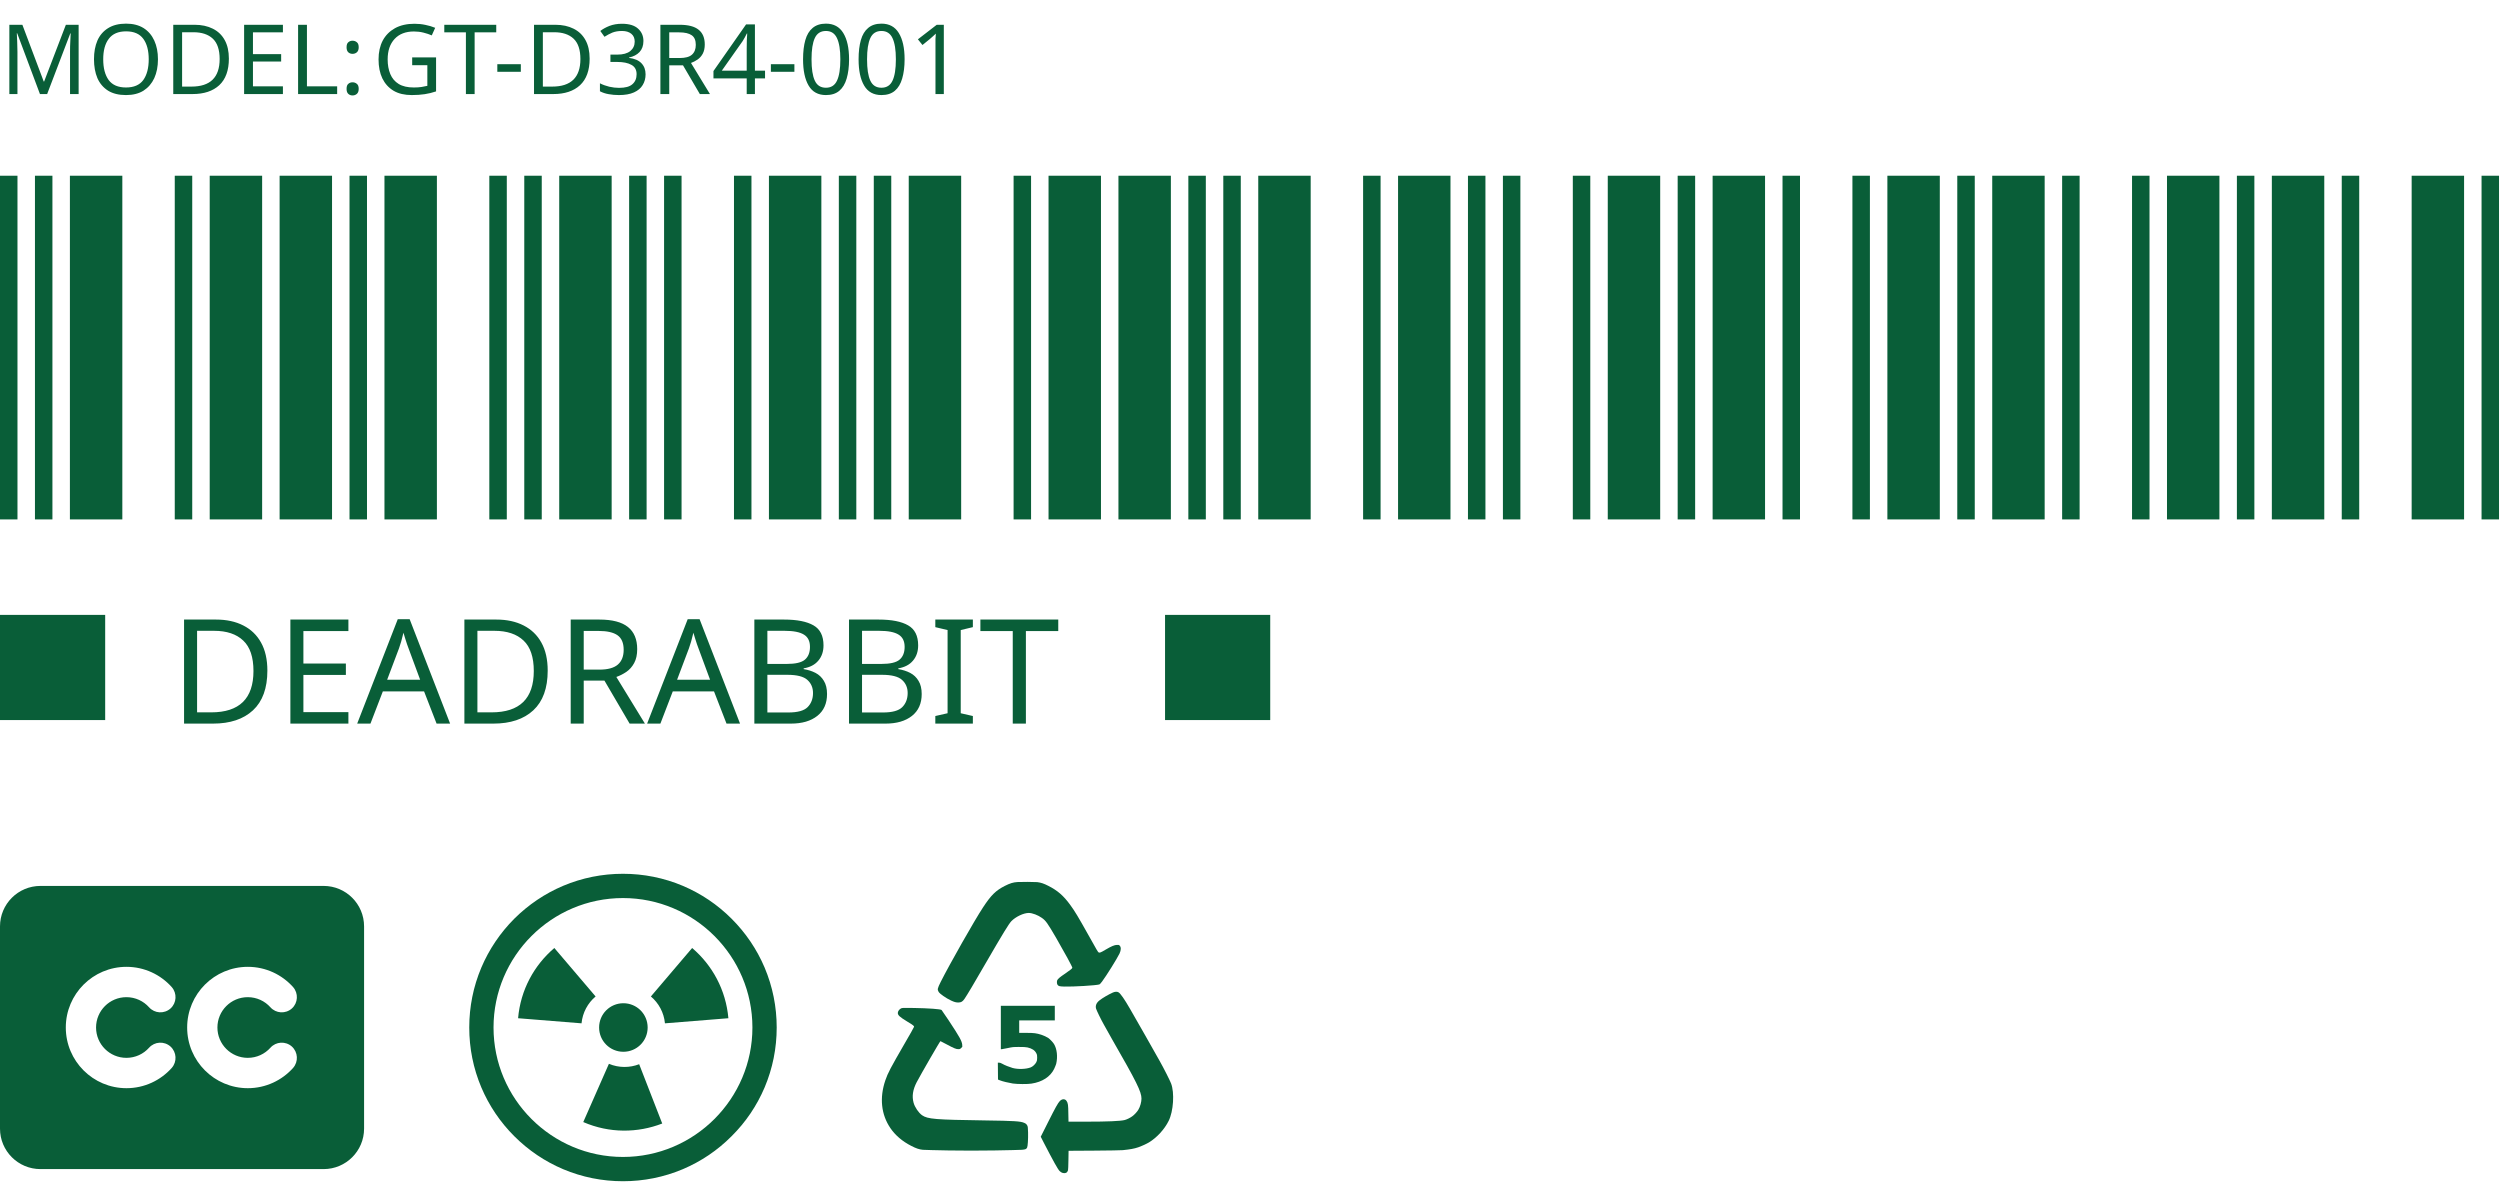
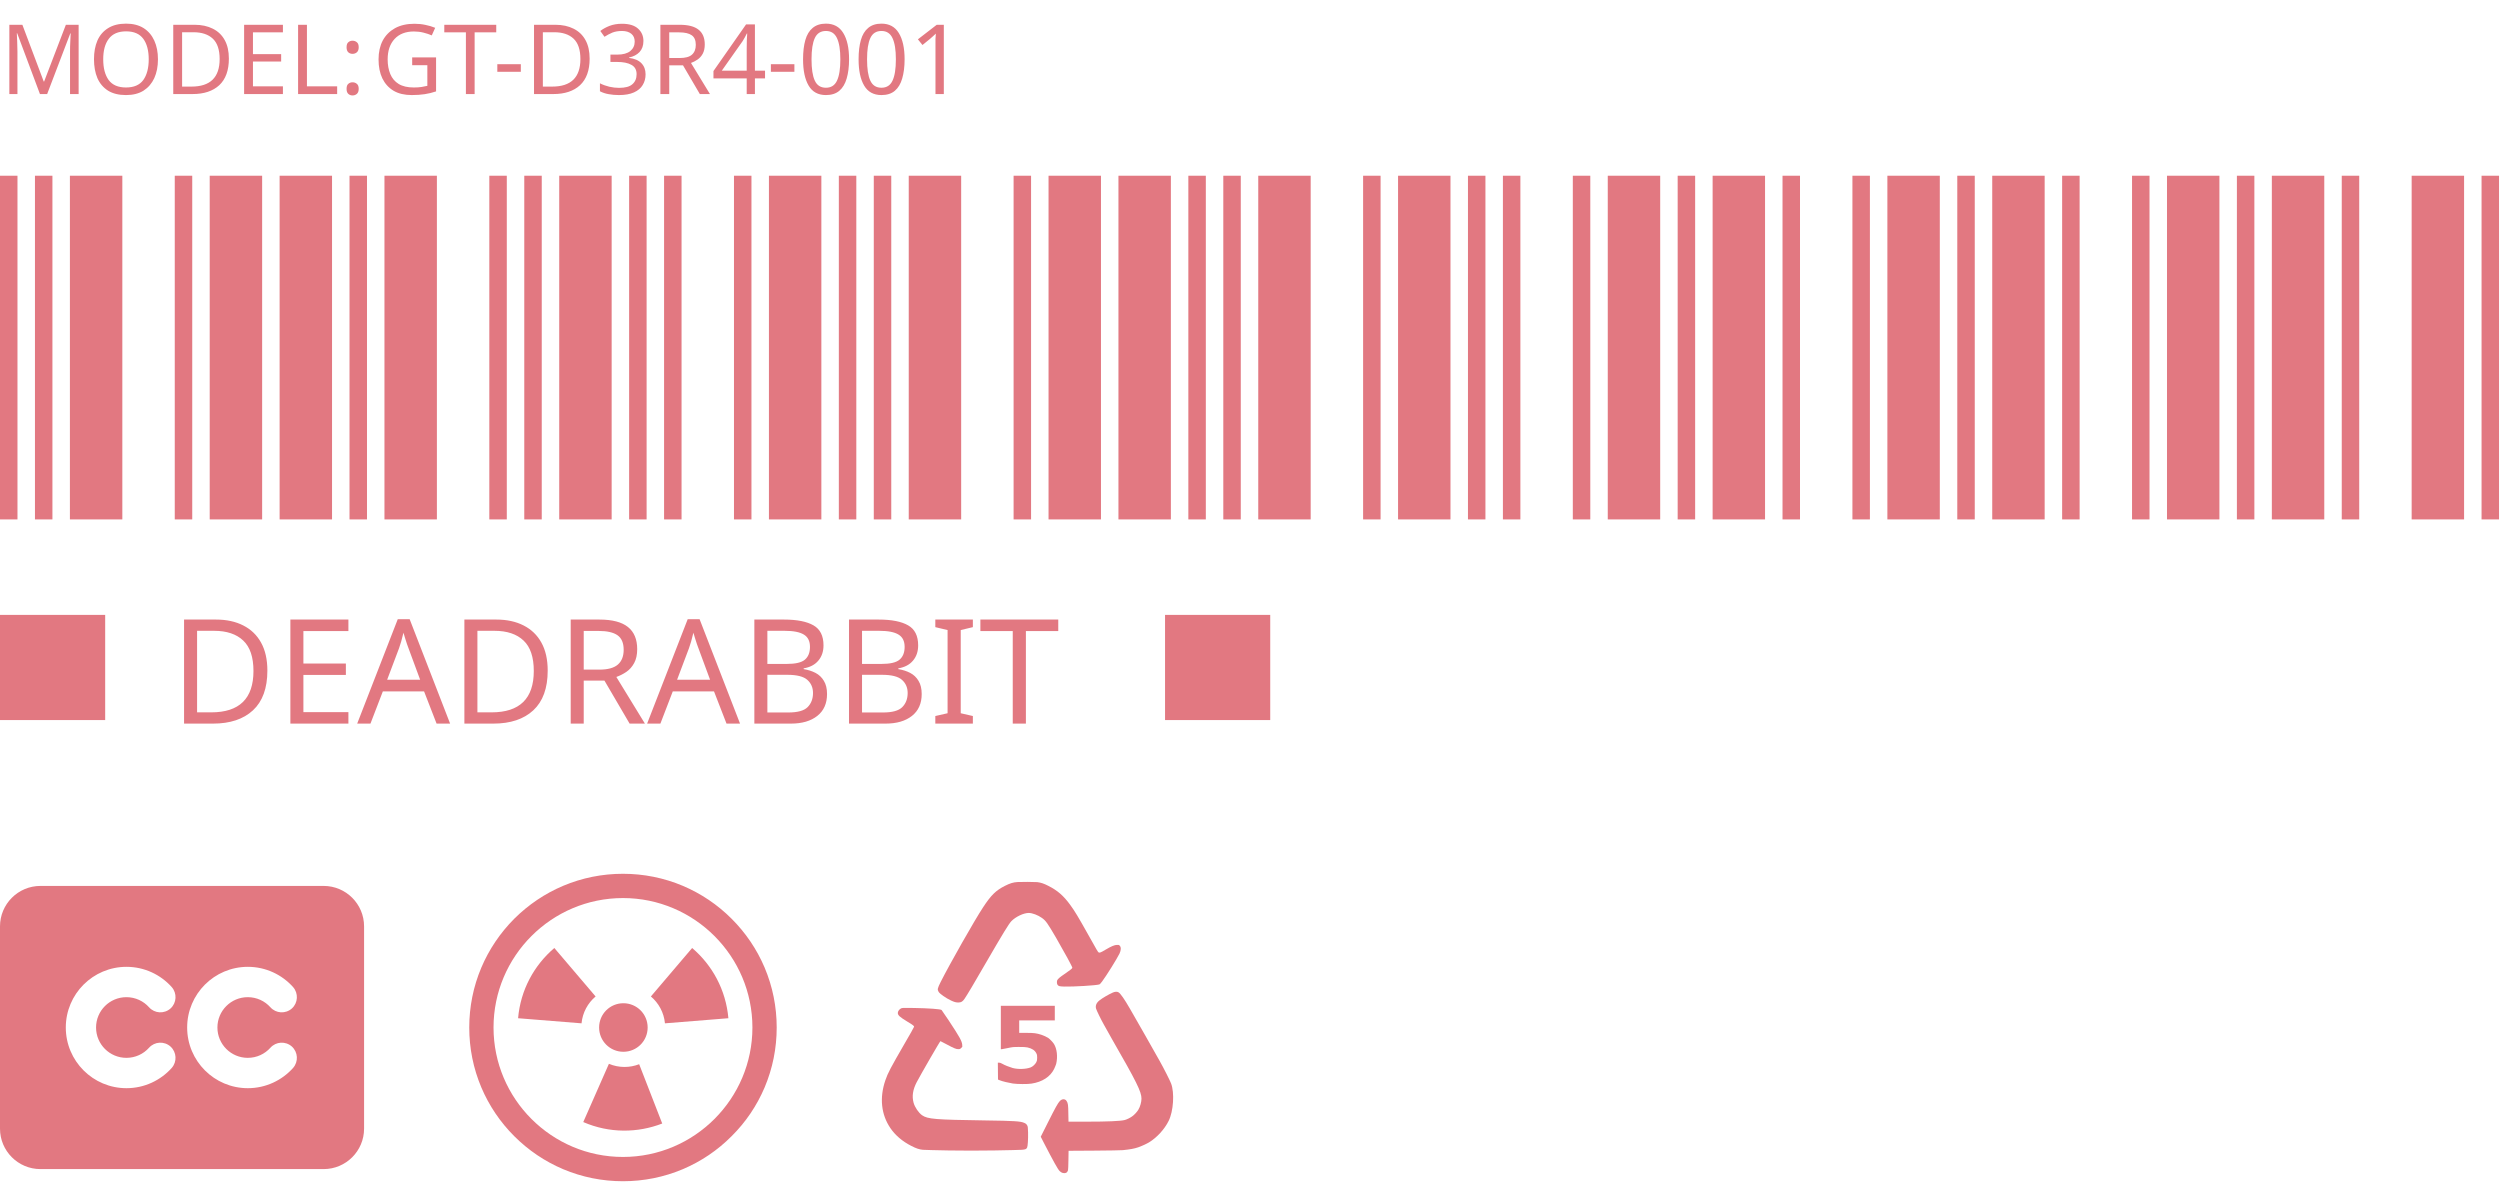
<svg xmlns="http://www.w3.org/2000/svg" width="309" height="146" viewBox="0 0 309 146" fill="none">
  <g opacity="1" transform="translate(0 0)  rotate(0 154.44 73)">
    <g opacity="1" transform="translate(0 0)  rotate(0 154.44 47)">
-       <path id="文本 1" fill-rule="evenodd" style="fill:#095E38" transform="translate(0 21.72)  rotate(0 154.44 21.24)" opacity="1" d="M0 0L2.16 0L2.16 42.48L0 42.48L0 0ZM6.48 42.48L6.48 0L4.32 0L4.32 42.48L6.48 42.48ZM8.64 0L15.12 0L15.12 42.48L8.64 42.48L8.64 0ZM23.76 42.48L23.76 0L21.6 0L21.6 42.48L23.76 42.48ZM25.92 42.48L25.92 0L32.4 0L32.4 42.48L25.92 42.48ZM34.56 42.48L41.04 42.48L41.04 0L34.56 0L34.56 42.48ZM45.36 0L45.36 42.48L43.2 42.48L43.2 0L45.36 0ZM47.52 0L47.52 42.48L54 42.48L54 0L47.52 0ZM62.64 42.48L60.48 42.48L60.48 0L62.64 0L62.64 42.48ZM64.8 0L66.96 0L66.96 42.48L64.8 42.48L64.8 0ZM69.12 0L69.12 42.48L75.6 42.48L75.6 0L69.12 0ZM77.76 42.48L79.92 42.48L79.92 0L77.76 0L77.76 42.48ZM82.08 42.48L82.08 0L84.24 0L84.24 42.48L82.08 42.48ZM92.88 0L90.72 0L90.72 42.48L92.88 42.48L92.88 0ZM101.52 0L101.52 42.48L95.04 42.48L95.04 0L101.52 0ZM103.68 42.48L105.84 42.48L105.84 0L103.68 0L103.68 42.48ZM108 0L108 42.48L110.16 42.48L110.16 0L108 0ZM112.32 0L112.32 42.48L118.8 42.48L118.8 0L112.32 0ZM127.44 42.48L125.28 42.48L125.28 0L127.44 0L127.44 42.48ZM129.6 0L136.08 0L136.08 42.48L129.6 42.48L129.6 0ZM144.72 42.48L144.72 0L138.24 0L138.24 42.48L144.72 42.48ZM149.04 0L146.88 0L146.88 42.48L149.04 42.48L149.04 0ZM153.36 42.48L151.2 42.48L151.2 0L153.36 0L153.36 42.48ZM162 42.48L155.52 42.48L155.52 0L162 0L162 42.48ZM170.64 0L168.48 0L168.48 42.48L170.64 42.48L170.64 0ZM172.8 0L179.28 0L179.28 42.48L172.8 42.48L172.8 0ZM181.44 42.48L181.44 0L183.6 0L183.6 42.48L181.44 42.48ZM187.92 0L185.76 0L185.76 42.48L187.92 42.48L187.92 0ZM196.56 0L194.4 0L194.4 42.48L196.56 42.48L196.56 0ZM198.72 0L205.2 0L205.2 42.48L198.72 42.48L198.72 0ZM207.36 0L207.36 42.48L209.52 42.48L209.52 0L207.36 0ZM218.16 0L218.16 42.48L211.68 42.48L211.68 0L218.16 0ZM222.48 0L222.48 42.48L220.32 42.48L220.32 0L222.48 0ZM228.96 42.48L231.12 42.48L231.12 0L228.96 0L228.96 42.48ZM233.28 0L233.28 42.48L239.76 42.48L239.76 0L233.28 0ZM244.08 0L241.92 0L241.92 42.48L244.08 42.48L244.08 0ZM252.72 42.48L252.72 0L246.24 0L246.24 42.48L252.72 42.48ZM254.88 0L257.04 0L257.04 42.48L254.88 42.48L254.88 0ZM263.52 0L263.52 42.48L265.68 42.48L265.68 0L263.52 0ZM274.32 0L274.32 42.48L267.84 42.48L267.84 0L274.32 0ZM276.48 0L276.48 42.48L278.64 42.48L278.64 0L276.48 0ZM280.8 42.48L280.8 0L287.28 0L287.28 42.48L280.8 42.48ZM291.6 0L291.6 42.48L289.44 42.48L289.44 0L291.6 0ZM298.08 42.48L304.56 42.48L304.56 0L298.08 0L298.08 42.48ZM306.72 42.48L306.72 0L308.88 0L308.88 42.48L306.72 42.48Z" />
+       <path id="文本 1" fill-rule="evenodd" style="fill:#E27881" transform="translate(0 21.72)  rotate(0 154.44 21.24)" opacity="1" d="M0 0L2.16 0L2.16 42.48L0 42.48L0 0ZM6.48 42.48L6.48 0L4.32 0L4.32 42.48L6.48 42.48ZM8.64 0L15.12 0L15.12 42.48L8.64 42.48L8.64 0ZM23.76 42.48L23.76 0L21.6 0L21.6 42.48L23.76 42.48ZM25.92 42.48L25.92 0L32.4 0L32.4 42.48L25.92 42.48ZM34.56 42.48L41.04 42.48L41.04 0L34.56 0L34.56 42.48ZM45.36 0L45.36 42.48L43.2 42.48L43.2 0L45.36 0ZM47.52 0L47.52 42.48L54 42.48L54 0L47.52 0ZM62.64 42.48L60.48 42.48L60.48 0L62.64 0L62.64 42.48ZM64.8 0L66.96 0L66.96 42.48L64.8 42.48L64.8 0ZM69.12 0L69.12 42.48L75.6 42.48L75.6 0L69.12 0ZM77.76 42.48L79.92 42.48L79.92 0L77.76 0L77.76 42.48ZM82.08 42.48L82.08 0L84.24 0L84.24 42.48L82.08 42.48ZM92.88 0L90.72 0L90.72 42.48L92.88 42.48L92.88 0ZM101.52 0L101.52 42.48L95.04 42.48L95.04 0L101.52 0ZM103.68 42.48L105.84 42.48L105.84 0L103.68 0L103.68 42.48ZM108 0L108 42.48L110.16 42.48L110.16 0L108 0ZM112.32 0L112.32 42.48L118.8 42.48L118.8 0L112.32 0ZM127.44 42.48L125.28 42.48L125.28 0L127.44 0L127.44 42.48ZM129.6 0L136.08 0L136.08 42.48L129.6 42.48L129.6 0ZM144.72 42.48L144.72 0L138.24 0L138.24 42.48L144.72 42.48ZM149.04 0L146.88 0L146.88 42.48L149.04 42.48L149.04 0ZM153.36 42.48L151.2 42.48L151.2 0L153.36 0L153.36 42.48ZM162 42.48L155.52 42.48L155.52 0L162 0L162 42.48ZM170.64 0L168.48 0L168.48 42.48L170.64 42.48L170.64 0ZM172.8 0L179.28 0L179.28 42.48L172.8 42.48L172.8 0ZM181.44 42.48L181.44 0L183.6 0L183.6 42.48L181.44 42.48ZM187.92 0L185.76 0L185.76 42.48L187.92 42.48L187.92 0ZM196.56 0L194.4 0L194.4 42.48L196.56 42.48L196.56 0ZM198.72 0L205.2 0L205.2 42.48L198.72 42.48L198.72 0ZM207.36 0L207.36 42.48L209.52 42.48L209.52 0L207.36 0ZM218.16 0L218.16 42.48L211.68 42.48L211.68 0L218.16 0ZM222.48 0L222.48 42.48L220.32 42.48L220.32 0L222.48 0ZM228.96 42.48L231.12 42.48L231.12 0L228.96 0L228.96 42.48ZM233.28 0L233.28 42.48L239.76 42.48L239.76 0L233.28 0ZM244.08 0L241.92 0L241.92 42.48L244.08 42.48L244.08 0ZM252.72 42.48L252.72 0L246.24 0L246.24 42.48L252.72 42.48ZM254.88 0L257.04 0L257.04 42.48L254.88 42.48L254.88 0ZM263.52 0L263.52 42.48L265.68 42.48L265.68 0L263.52 0ZM274.32 0L274.32 42.48L267.84 42.48L267.84 0L274.32 0ZM276.48 0L276.48 42.48L278.64 42.48L278.64 0L276.48 0ZM280.8 42.48L280.8 0L287.28 0L287.28 42.48L280.8 42.48ZM291.6 0L291.6 42.48L289.44 42.48L289.44 0L291.6 0ZM298.08 42.48L304.56 42.48L304.56 0L298.08 0L298.08 42.48ZM306.72 42.48L306.72 0L308.88 0L308.88 42.48L306.72 42.48Z" />
      <g opacity="1" transform="translate(0 0)  rotate(0 65.5 7.5)">
        <text>
-           <tspan x="0" y="11.625" font-size="12" line-height="0" fill="#095E38" opacity="1" font-family="Inter-Medium" letter-spacing="0">MODEL:</tspan>
-           <tspan x="46.053" y="11.625" font-size="12" line-height="0" fill="#095E38" opacity="1" font-family="Inter-Medium" letter-spacing="0"> GT-D3R4-001</tspan>
+           <tspan x="0" y="11.625" font-size="12" line-height="0" fill="#E27881" opacity="1" font-family="Inter-Medium" letter-spacing="0">MODEL:</tspan>
+           <tspan x="46.053" y="11.625" font-size="12" line-height="0" fill="#E27881" opacity="1" font-family="Inter-Medium" letter-spacing="0"> GT-D3R4-001</tspan>
        </text>
      </g>
-       <path id="矩形 1" fill-rule="evenodd" style="fill:#095E38" transform="translate(144 76)  rotate(0 6.5 6.5)" opacity="1" d="M0,13L13,13L13,0L0,0L0,13Z " />
-       <path id="矩形 1" fill-rule="evenodd" style="fill:#095E38" transform="translate(0 76)  rotate(0 6.5 6.5)" opacity="1" d="M0,13L13,13L13,0L0,0L0,13Z " />
+       <path id="矩形 1" fill-rule="evenodd" style="fill:#E27881" transform="translate(144 76)  rotate(0 6.5 6.5)" opacity="1" d="M0,13L13,13L13,0L0,0L0,13Z " />
+       <path id="矩形 1" fill-rule="evenodd" style="fill:#E27881" transform="translate(0 76)  rotate(0 6.5 6.5)" opacity="1" d="M0,13L13,13L13,0L0,0L0,13Z " />
      <g opacity="1" transform="translate(21 72)  rotate(0 58 11)">
        <text>
-           <tspan x="0" y="17.438" font-size="18" line-height="0" fill="#095E38" opacity="1" font-family="Inter-SemiBold" letter-spacing="0">DEADRABBIT</tspan>
+           <tspan x="0" y="17.438" font-size="18" line-height="0" fill="#E27881" opacity="1" font-family="Inter-SemiBold" letter-spacing="0">DEADRABBIT</tspan>
        </text>
      </g>
    </g>
    <g opacity="1" transform="translate(58 108)  rotate(0 19 19)">
-       <path id="分组 1" fill-rule="evenodd" style="fill:#095E38" transform="translate(0 0)  rotate(0 19 19)" opacity="1" d="M19 38C21.56 38 24.05 37.5 26.4 36.51C28.66 35.55 30.69 34.18 32.43 32.43C34.18 30.69 35.55 28.66 36.51 26.4C37.5 24.05 38 21.56 38 19C38 16.44 37.5 13.95 36.51 11.6C35.55 9.34 34.18 7.31 32.43 5.56C30.69 3.82 28.66 2.45 26.4 1.49C24.05 0.5 21.56 0 19 0C16.44 0 13.95 0.5 11.6 1.49C9.34 2.45 7.31 3.82 5.56 5.56C3.82 7.31 2.45 9.34 1.49 11.6C0.5 13.95 0 16.44 0 19C0 21.56 0.5 24.05 1.49 26.4C2.45 28.66 3.82 30.69 5.56 32.43C7.31 34.18 9.34 35.55 11.6 36.51C13.95 37.5 16.44 38 19 38Z M3 19C3 27.82 10.18 34.999 19 34.999C27.82 34.999 34.999 27.82 34.999 19C34.999 10.18 27.82 3 19 3C10.18 3 3 10.18 3 19Z " />
-       <path id="路径 3" fill-rule="evenodd" style="fill:#095E38" transform="translate(16.04971 15.99971)  rotate(0 3.000039 3.000039)" opacity="1" d="M3,6C4.66,6 6,4.66 6,3C6,1.34 4.66,0 3,0C1.34,0 0,1.34 0,3C0,4.66 1.34,6 3,6Z " />
-       <path id="分组 2" fill-rule="evenodd" style="fill:#095E38" transform="translate(6.037079 9.173121)  rotate(0 12.99517 11.28574)" opacity="1" d="M0 8.68L7.84 9.31C7.97 7.97 8.62 6.8 9.58 5.99L4.48 -8.88178e-16C1.99 2.12 0.3 5.17 0 8.68Z M16.412 5.99C17.372 6.8 18.022 7.97 18.152 9.31L25.992 8.68C25.682 5.17 24.002 2.12 21.512 -8.88178e-16L16.412 5.99Z M14.964 14.364C13.804 14.814 12.464 14.834 11.224 14.314L8.054 21.514C11.284 22.914 14.774 22.874 17.814 21.694L14.964 14.364Z " />
+       <path id="分组 1" fill-rule="evenodd" style="fill:#E27881" transform="translate(0 0)  rotate(0 19 19)" opacity="1" d="M19 38C21.56 38 24.05 37.5 26.4 36.51C28.66 35.55 30.69 34.18 32.43 32.43C34.18 30.69 35.55 28.66 36.51 26.4C37.5 24.05 38 21.56 38 19C38 16.44 37.5 13.95 36.51 11.6C35.55 9.34 34.18 7.31 32.43 5.56C30.69 3.82 28.66 2.45 26.4 1.49C24.05 0.5 21.56 0 19 0C16.44 0 13.95 0.5 11.6 1.49C9.34 2.45 7.31 3.82 5.56 5.56C3.82 7.31 2.45 9.34 1.49 11.6C0.5 13.95 0 16.44 0 19C0 21.56 0.5 24.05 1.49 26.4C2.45 28.66 3.82 30.69 5.56 32.43C7.31 34.18 9.34 35.55 11.6 36.51C13.95 37.5 16.44 38 19 38Z M3 19C3 27.82 10.18 34.999 19 34.999C27.82 34.999 34.999 27.82 34.999 19C34.999 10.18 27.82 3 19 3C10.18 3 3 10.18 3 19Z " />
+       <path id="路径 3" fill-rule="evenodd" style="fill:#E27881" transform="translate(16.04971 15.99971)  rotate(0 3.000039 3.000039)" opacity="1" d="M3,6C4.66,6 6,4.66 6,3C6,1.34 4.66,0 3,0C1.34,0 0,1.34 0,3C0,4.66 1.34,6 3,6Z " />
+       <path id="分组 2" fill-rule="evenodd" style="fill:#E27881" transform="translate(6.037079 9.173121)  rotate(0 12.99517 11.28574)" opacity="1" d="M0 8.68L7.84 9.31C7.97 7.97 8.62 6.8 9.58 5.99L4.48 -8.88178e-16C1.99 2.12 0.3 5.17 0 8.68Z M16.412 5.99C17.372 6.8 18.022 7.97 18.152 9.31L25.992 8.68C25.682 5.17 24.002 2.12 21.512 -8.88178e-16L16.412 5.99Z M14.964 14.364C13.804 14.814 12.464 14.834 11.224 14.314L8.054 21.514C11.284 22.914 14.774 22.874 17.814 21.694L14.964 14.364Z " />
    </g>
    <g opacity="1" transform="translate(109 109)  rotate(0 18 18)">
-       <path id="路径 1" fill-rule="evenodd" style="fill:#095E38" transform="translate(6.911684 0)  rotate(0 11.30882 7.453395)" opacity="1" d="M20.31,12.31C20.86,11.57 22.15,9.5 22.46,8.86C22.66,8.44 22.67,8.07 22.48,7.88C22.4,7.79 22.35,7.78 22.15,7.79C21.85,7.79 21.45,7.96 20.77,8.36C20.14,8.74 20,8.79 19.88,8.72C19.78,8.65 19.71,8.53 18.57,6.49C17.33,4.28 16.95,3.64 16.35,2.82C15.53,1.7 14.79,1.06 13.66,0.49C13.1,0.2 12.75,0.09 12.29,0.03C11.97,0 10.26,-0.01 9.84,0.02C9.3,0.06 8.94,0.17 8.28,0.5C7.18,1.06 6.59,1.63 5.6,3.14C4.53,4.76 1.47,10.16 0.36,12.36C-0.05,13.19 -0.07,13.29 0.1,13.59C0.25,13.84 0.99,14.36 1.65,14.67C2.04,14.85 2.24,14.91 2.55,14.91C2.9,14.9 3.06,14.8 3.3,14.46C3.64,13.96 4.47,12.57 5.95,10C8.1,6.29 8.78,5.19 9.09,4.86C9.62,4.31 10.61,3.84 11.24,3.84C11.68,3.84 12.39,4.11 12.86,4.45C13.36,4.8 13.56,5.1 14.62,6.91C15.7,8.78 16.63,10.49 16.63,10.62C16.63,10.7 16.3,10.96 15.66,11.39C15.11,11.76 14.86,11.97 14.77,12.14C14.7,12.27 14.71,12.56 14.78,12.69C14.9,12.89 15.02,12.92 15.62,12.94C16.75,12.97 19.57,12.8 19.95,12.68C20.03,12.66 20.13,12.55 20.31,12.31Z " />
-       <path id="路径 2" fill-rule="evenodd" style="fill:#095E38" transform="translate(19.63669 13.57872)  rotate(0 8.181653 11.21064)" opacity="1" d="M7.81,4.08C7.97,4.37 8.43,5.18 8.83,5.9C11.86,11.17 12.45,12.37 12.45,13.21C12.45,13.62 12.29,14.21 12.07,14.57C11.91,14.85 11.57,15.21 11.29,15.41C11.03,15.6 10.61,15.8 10.36,15.86C9.83,15.99 8.27,16.06 5.6,16.06L3.43,16.06L3.41,15.06C3.4,13.99 3.37,13.77 3.19,13.5C3,13.21 2.63,13.22 2.35,13.52C2.11,13.78 1.83,14.28 0.88,16.17L0,17.92L0.34,18.59C1.57,20.97 2.11,21.94 2.33,22.16C2.57,22.41 2.89,22.49 3.15,22.37C3.26,22.31 3.3,22.25 3.37,22.07C3.39,22.03 3.41,21.47 3.42,20.83L3.44,19.66L6.58,19.64C8.44,19.63 9.89,19.6 10.14,19.58C11.03,19.49 11.54,19.4 12.04,19.23C12.36,19.13 13.1,18.79 13.38,18.62C14.35,18.03 15.3,17 15.81,15.96C16.4,14.78 16.55,12.48 16.11,11.34C15.95,10.93 15.23,9.5 14.7,8.56C14.18,7.63 11.57,3.02 11.02,2.09C10.34,0.91 9.86,0.22 9.61,0.07C9.45,-0.03 9.18,-0.02 8.91,0.1C8.39,0.33 7.62,0.78 7.27,1.06C6.88,1.36 6.74,1.71 6.83,2.07C6.89,2.29 7.44,3.43 7.81,4.08Z " />
-       <path id="路径 3" fill-rule="evenodd" style="fill:#095E38" transform="translate(14.33357 15.31384)  rotate(0 3.65761 4.837225)" opacity="1" d="M0.37,2.68L0.37,5.37L0.47,5.37C0.52,5.37 0.86,5.3 1.21,5.23C1.83,5.1 1.88,5.09 2.6,5.09C3.2,5.09 3.42,5.1 3.67,5.15C4.23,5.28 4.58,5.51 4.76,5.88C4.85,6.06 4.86,6.13 4.86,6.42C4.86,6.71 4.84,6.79 4.76,6.96C4.62,7.23 4.32,7.52 4.05,7.62C3.47,7.84 2.5,7.87 1.83,7.69C1.43,7.57 0.85,7.35 0.53,7.16C0.37,7.07 0.25,7.03 0.15,7.03L0,7.03L0.01,8.07L0.02,9.12L0.24,9.21C0.55,9.34 1.35,9.53 1.86,9.61C2.41,9.69 3.69,9.7 4.16,9.62C5.49,9.42 6.49,8.77 6.96,7.8C7.06,7.59 7.17,7.31 7.21,7.18C7.42,6.31 7.31,5.31 6.93,4.71C6.78,4.48 6.44,4.13 6.25,3.99C6.04,3.85 5.66,3.67 5.37,3.58C4.76,3.39 4.49,3.35 3.53,3.35L2.64,3.35L2.64,2.58L2.64,1.81L4.84,1.81L7.04,1.81L7.04,0.91L7.04,0L3.7,0L0.37,0L0.37,2.68Z " />
-       <path id="路径 4" fill-rule="evenodd" style="fill:#095E38" transform="translate(0 15.5752)  rotate(0 9.035283 8.821655)" opacity="1" d="M3.62,17.05C4.23,17.37 4.63,17.5 5.07,17.54C5.27,17.56 6.69,17.59 8.21,17.62C10.41,17.65 11.59,17.65 13.93,17.62C15.55,17.59 17.07,17.56 17.3,17.54C17.75,17.5 17.85,17.46 17.95,17.27C18.03,17.11 18.09,16.25 18.07,15.39C18.05,14.79 18.04,14.69 17.98,14.56C17.88,14.37 17.8,14.3 17.59,14.21C17.15,14.01 16.36,13.96 12.79,13.91C6.56,13.82 5.67,13.75 4.97,13.27C4.54,12.97 4.08,12.29 3.92,11.73C3.7,10.93 3.82,10.12 4.3,9.19C4.81,8.22 7.18,4.11 7.24,4.11C7.25,4.11 7.59,4.28 7.99,4.5C8.92,5 9.18,5.1 9.44,5.1C9.63,5.1 9.66,5.09 9.8,4.96L9.94,4.81L9.93,4.55C9.89,4.1 9.59,3.56 8.26,1.55C7.8,0.87 7.41,0.29 7.38,0.26C7.27,0.15 5.8,0.04 3.94,0.01C2.51,-0.01 2.51,-0.01 2.34,0.08C2.15,0.18 1.97,0.43 1.97,0.62C1.97,0.91 2.2,1.12 3.12,1.68C3.45,1.87 3.78,2.09 3.86,2.16C3.99,2.27 4,2.28 3.95,2.39C3.87,2.57 3.56,3.12 2.84,4.36C1.06,7.44 0.74,8.04 0.43,8.95C-0.31,11.12 -0.09,13.19 1.06,14.87C1.66,15.75 2.54,16.5 3.62,17.05Z " />
+       <path id="路径 1" fill-rule="evenodd" style="fill:#E27881" transform="translate(6.911684 0)  rotate(0 11.30882 7.453395)" opacity="1" d="M20.31,12.31C20.86,11.57 22.15,9.5 22.46,8.86C22.66,8.44 22.67,8.07 22.48,7.88C22.4,7.79 22.35,7.78 22.15,7.79C21.85,7.79 21.45,7.96 20.77,8.36C20.14,8.74 20,8.79 19.88,8.72C19.78,8.65 19.71,8.53 18.57,6.49C17.33,4.28 16.95,3.64 16.35,2.82C15.53,1.7 14.79,1.06 13.66,0.49C13.1,0.2 12.75,0.09 12.29,0.03C11.97,0 10.26,-0.01 9.84,0.02C9.3,0.06 8.94,0.17 8.28,0.5C7.18,1.06 6.59,1.63 5.6,3.14C4.53,4.76 1.47,10.16 0.36,12.36C-0.05,13.19 -0.07,13.29 0.1,13.59C0.25,13.84 0.99,14.36 1.65,14.67C2.04,14.85 2.24,14.91 2.55,14.91C2.9,14.9 3.06,14.8 3.3,14.46C3.64,13.96 4.47,12.57 5.95,10C8.1,6.29 8.78,5.19 9.09,4.86C9.62,4.31 10.61,3.84 11.24,3.84C11.68,3.84 12.39,4.11 12.86,4.45C13.36,4.8 13.56,5.1 14.62,6.91C15.7,8.78 16.63,10.49 16.63,10.62C16.63,10.7 16.3,10.96 15.66,11.39C15.11,11.76 14.86,11.97 14.77,12.14C14.7,12.27 14.71,12.56 14.78,12.69C14.9,12.89 15.02,12.92 15.62,12.94C16.75,12.97 19.57,12.8 19.95,12.68C20.03,12.66 20.13,12.55 20.31,12.31Z " />
+       <path id="路径 2" fill-rule="evenodd" style="fill:#E27881" transform="translate(19.63669 13.57872)  rotate(0 8.181653 11.21064)" opacity="1" d="M7.81,4.08C7.97,4.37 8.43,5.18 8.83,5.9C11.86,11.17 12.45,12.37 12.45,13.21C12.45,13.62 12.29,14.21 12.07,14.57C11.91,14.85 11.57,15.21 11.29,15.41C11.03,15.6 10.61,15.8 10.36,15.86C9.83,15.99 8.27,16.06 5.6,16.06L3.43,16.06L3.41,15.06C3.4,13.99 3.37,13.77 3.19,13.5C3,13.21 2.63,13.22 2.35,13.52C2.11,13.78 1.83,14.28 0.88,16.17L0,17.92L0.34,18.59C1.57,20.97 2.11,21.94 2.33,22.16C2.57,22.41 2.89,22.49 3.15,22.37C3.26,22.31 3.3,22.25 3.37,22.07C3.39,22.03 3.41,21.47 3.42,20.83L3.44,19.66L6.58,19.64C8.44,19.63 9.89,19.6 10.14,19.58C11.03,19.49 11.54,19.4 12.04,19.23C12.36,19.13 13.1,18.79 13.38,18.62C14.35,18.03 15.3,17 15.81,15.96C16.4,14.78 16.55,12.48 16.11,11.34C15.95,10.93 15.23,9.5 14.7,8.56C14.18,7.63 11.57,3.02 11.02,2.09C10.34,0.91 9.86,0.22 9.61,0.07C9.45,-0.03 9.18,-0.02 8.91,0.1C8.39,0.33 7.62,0.78 7.27,1.06C6.88,1.36 6.74,1.71 6.83,2.07C6.89,2.29 7.44,3.43 7.81,4.08Z " />
+       <path id="路径 3" fill-rule="evenodd" style="fill:#E27881" transform="translate(14.33357 15.31384)  rotate(0 3.65761 4.837225)" opacity="1" d="M0.37,2.68L0.37,5.37L0.47,5.37C0.52,5.37 0.86,5.3 1.21,5.23C1.83,5.1 1.88,5.09 2.6,5.09C3.2,5.09 3.42,5.1 3.67,5.15C4.23,5.28 4.58,5.51 4.76,5.88C4.85,6.06 4.86,6.13 4.86,6.42C4.86,6.71 4.84,6.79 4.76,6.96C4.62,7.23 4.32,7.52 4.05,7.62C3.47,7.84 2.5,7.87 1.83,7.69C1.43,7.57 0.85,7.35 0.53,7.16C0.37,7.07 0.25,7.03 0.15,7.03L0,7.03L0.01,8.07L0.02,9.12L0.24,9.21C0.55,9.34 1.35,9.53 1.86,9.61C2.41,9.69 3.69,9.7 4.16,9.62C5.49,9.42 6.49,8.77 6.96,7.8C7.06,7.59 7.17,7.31 7.21,7.18C7.42,6.31 7.31,5.31 6.93,4.71C6.78,4.48 6.44,4.13 6.25,3.99C6.04,3.85 5.66,3.67 5.37,3.58C4.76,3.39 4.49,3.35 3.53,3.35L2.64,3.35L2.64,2.58L2.64,1.81L4.84,1.81L7.04,1.81L7.04,0.91L7.04,0L3.7,0L0.37,0L0.37,2.68Z " />
+       <path id="路径 4" fill-rule="evenodd" style="fill:#E27881" transform="translate(0 15.5752)  rotate(0 9.035283 8.821655)" opacity="1" d="M3.62,17.05C4.23,17.37 4.63,17.5 5.07,17.54C5.27,17.56 6.69,17.59 8.21,17.62C10.41,17.65 11.59,17.65 13.93,17.62C15.55,17.59 17.07,17.56 17.3,17.54C17.75,17.5 17.85,17.46 17.95,17.27C18.03,17.11 18.09,16.25 18.07,15.39C18.05,14.79 18.04,14.69 17.98,14.56C17.88,14.37 17.8,14.3 17.59,14.21C17.15,14.01 16.36,13.96 12.79,13.91C6.56,13.82 5.67,13.75 4.97,13.27C4.54,12.97 4.08,12.29 3.92,11.73C3.7,10.93 3.82,10.12 4.3,9.19C4.81,8.22 7.18,4.11 7.24,4.11C7.25,4.11 7.59,4.28 7.99,4.5C8.92,5 9.18,5.1 9.44,5.1C9.63,5.1 9.66,5.09 9.8,4.96L9.94,4.81L9.93,4.55C9.89,4.1 9.59,3.56 8.26,1.55C7.8,0.87 7.41,0.29 7.38,0.26C7.27,0.15 5.8,0.04 3.94,0.01C2.51,-0.01 2.51,-0.01 2.34,0.08C2.15,0.18 1.97,0.43 1.97,0.62C1.97,0.91 2.2,1.12 3.12,1.68C3.45,1.87 3.78,2.09 3.86,2.16C3.99,2.27 4,2.28 3.95,2.39C3.87,2.57 3.56,3.12 2.84,4.36C1.06,7.44 0.74,8.04 0.43,8.95C-0.31,11.12 -0.09,13.19 1.06,14.87C1.66,15.75 2.54,16.5 3.62,17.05Z " />
    </g>
-     <path id="分组 1" fill-rule="evenodd" style="fill:#095E38" transform="translate(0 109.5)  rotate(0 22.5 17.5)" opacity="1" d="M0 30C0 32.76 2.24 35 5 35L40 35C42.76 35 45 32.76 45 30L45 5C45 2.24 42.76 0 40 0L5 0C2.24 0 0 2.24 0 5L0 30Z M18.423 15C19.113 15.77 20.293 15.84 21.073 15.15C21.843 14.46 21.903 13.27 21.223 12.5C19.853 10.97 17.853 10 15.633 10C11.493 10 8.133 13.36 8.133 17.5C8.133 21.64 11.493 25 15.633 25C17.853 25 19.853 24.03 21.223 22.5C21.903 21.73 21.843 20.55 21.073 19.85C20.293 19.16 19.113 19.23 18.423 20C17.733 20.77 16.733 21.25 15.623 21.25C13.553 21.25 11.873 19.57 11.873 17.5C11.873 15.43 13.553 13.75 15.623 13.75C16.733 13.75 17.733 14.23 18.423 15Z M33.423 15C34.113 15.77 35.293 15.84 36.073 15.15C36.843 14.46 36.903 13.27 36.223 12.5C34.853 10.97 32.853 10 30.633 10C26.493 10 23.133 13.36 23.133 17.5C23.133 21.64 26.493 25 30.633 25C32.853 25 34.853 24.03 36.223 22.5C36.903 21.73 36.843 20.55 36.073 19.85C35.293 19.16 34.113 19.23 33.423 20C32.733 20.77 31.733 21.25 30.623 21.25C28.553 21.25 26.873 19.57 26.873 17.5C26.873 15.43 28.553 13.75 30.623 13.75C31.733 13.75 32.733 14.23 33.423 15Z " />
+     <path id="分组 1" fill-rule="evenodd" style="fill:#E27881" transform="translate(0 109.5)  rotate(0 22.5 17.5)" opacity="1" d="M0 30C0 32.76 2.24 35 5 35L40 35C42.76 35 45 32.76 45 30L45 5C45 2.24 42.76 0 40 0L5 0C2.24 0 0 2.24 0 5L0 30Z M18.423 15C19.113 15.77 20.293 15.84 21.073 15.15C21.843 14.46 21.903 13.27 21.223 12.5C19.853 10.97 17.853 10 15.633 10C11.493 10 8.133 13.36 8.133 17.5C8.133 21.64 11.493 25 15.633 25C17.853 25 19.853 24.03 21.223 22.5C21.903 21.73 21.843 20.55 21.073 19.85C20.293 19.16 19.113 19.23 18.423 20C17.733 20.77 16.733 21.25 15.623 21.25C13.553 21.25 11.873 19.57 11.873 17.5C11.873 15.43 13.553 13.75 15.623 13.75C16.733 13.75 17.733 14.23 18.423 15Z M33.423 15C34.113 15.77 35.293 15.84 36.073 15.15C36.843 14.46 36.903 13.27 36.223 12.5C34.853 10.97 32.853 10 30.633 10C26.493 10 23.133 13.36 23.133 17.5C23.133 21.64 26.493 25 30.633 25C32.853 25 34.853 24.03 36.223 22.5C36.903 21.73 36.843 20.55 36.073 19.85C35.293 19.16 34.113 19.23 33.423 20C32.733 20.77 31.733 21.25 30.623 21.25C28.553 21.25 26.873 19.57 26.873 17.5C26.873 15.43 28.553 13.75 30.623 13.75C31.733 13.75 32.733 14.23 33.423 15Z " />
  </g>
</svg>
